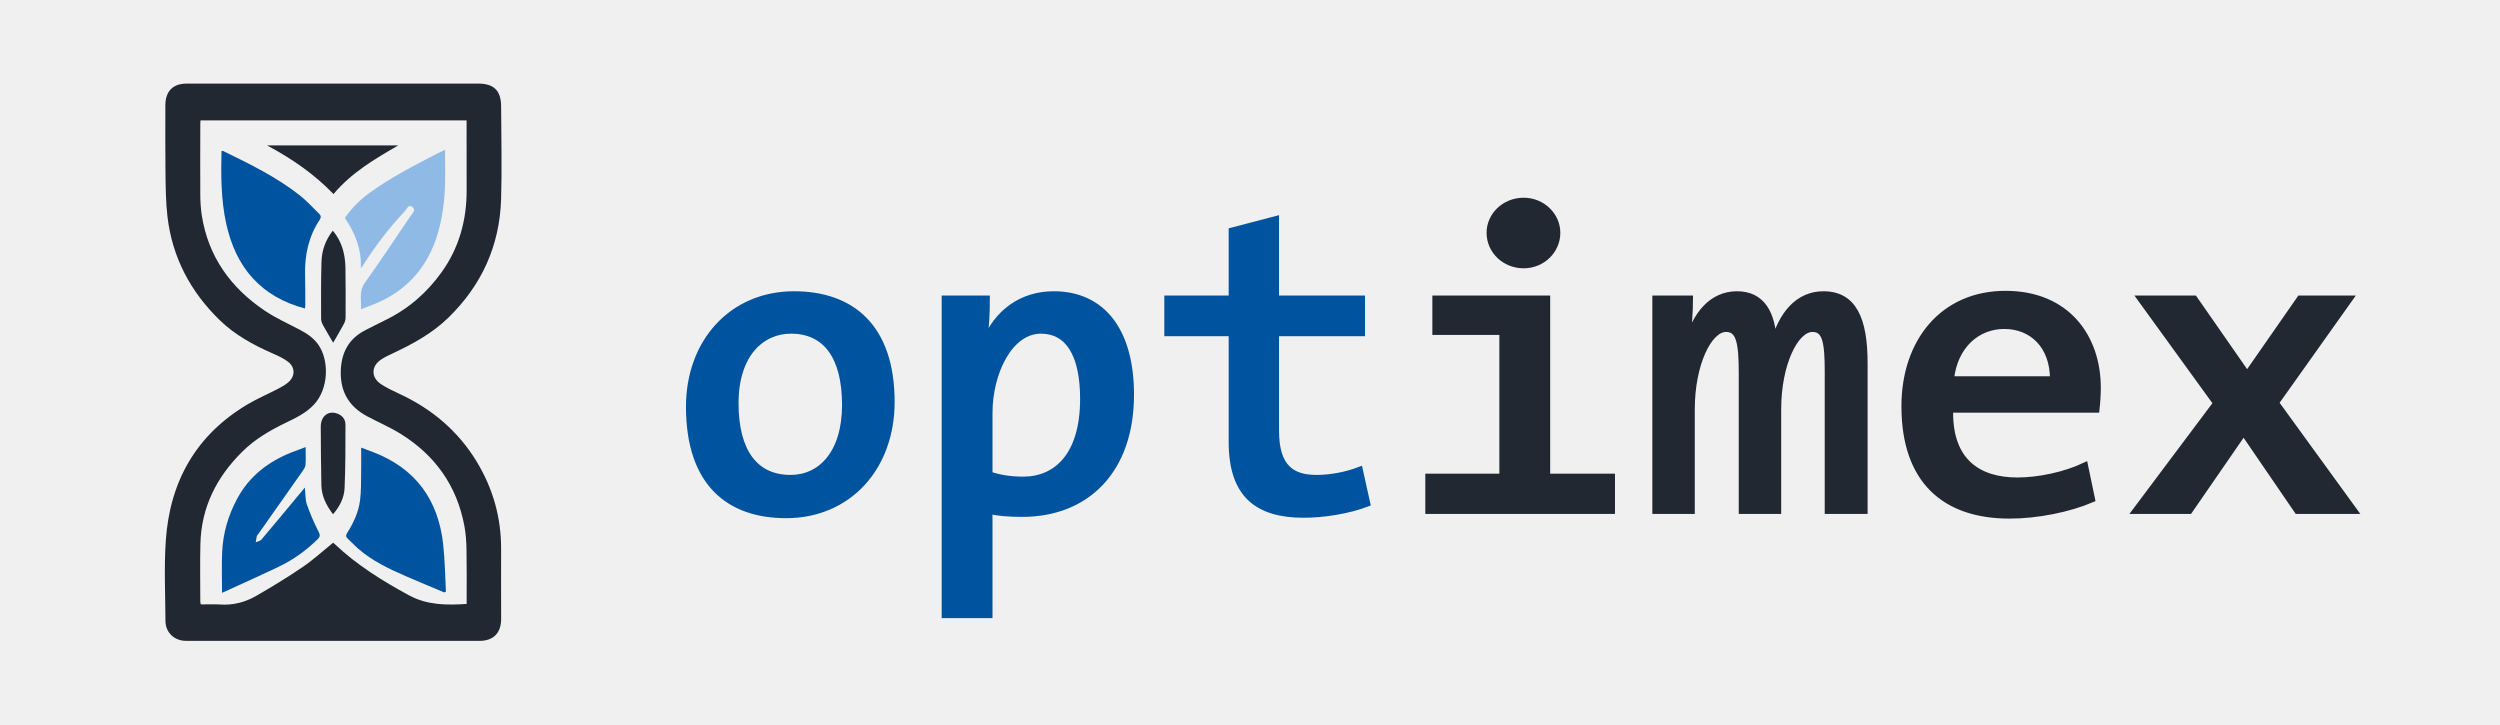
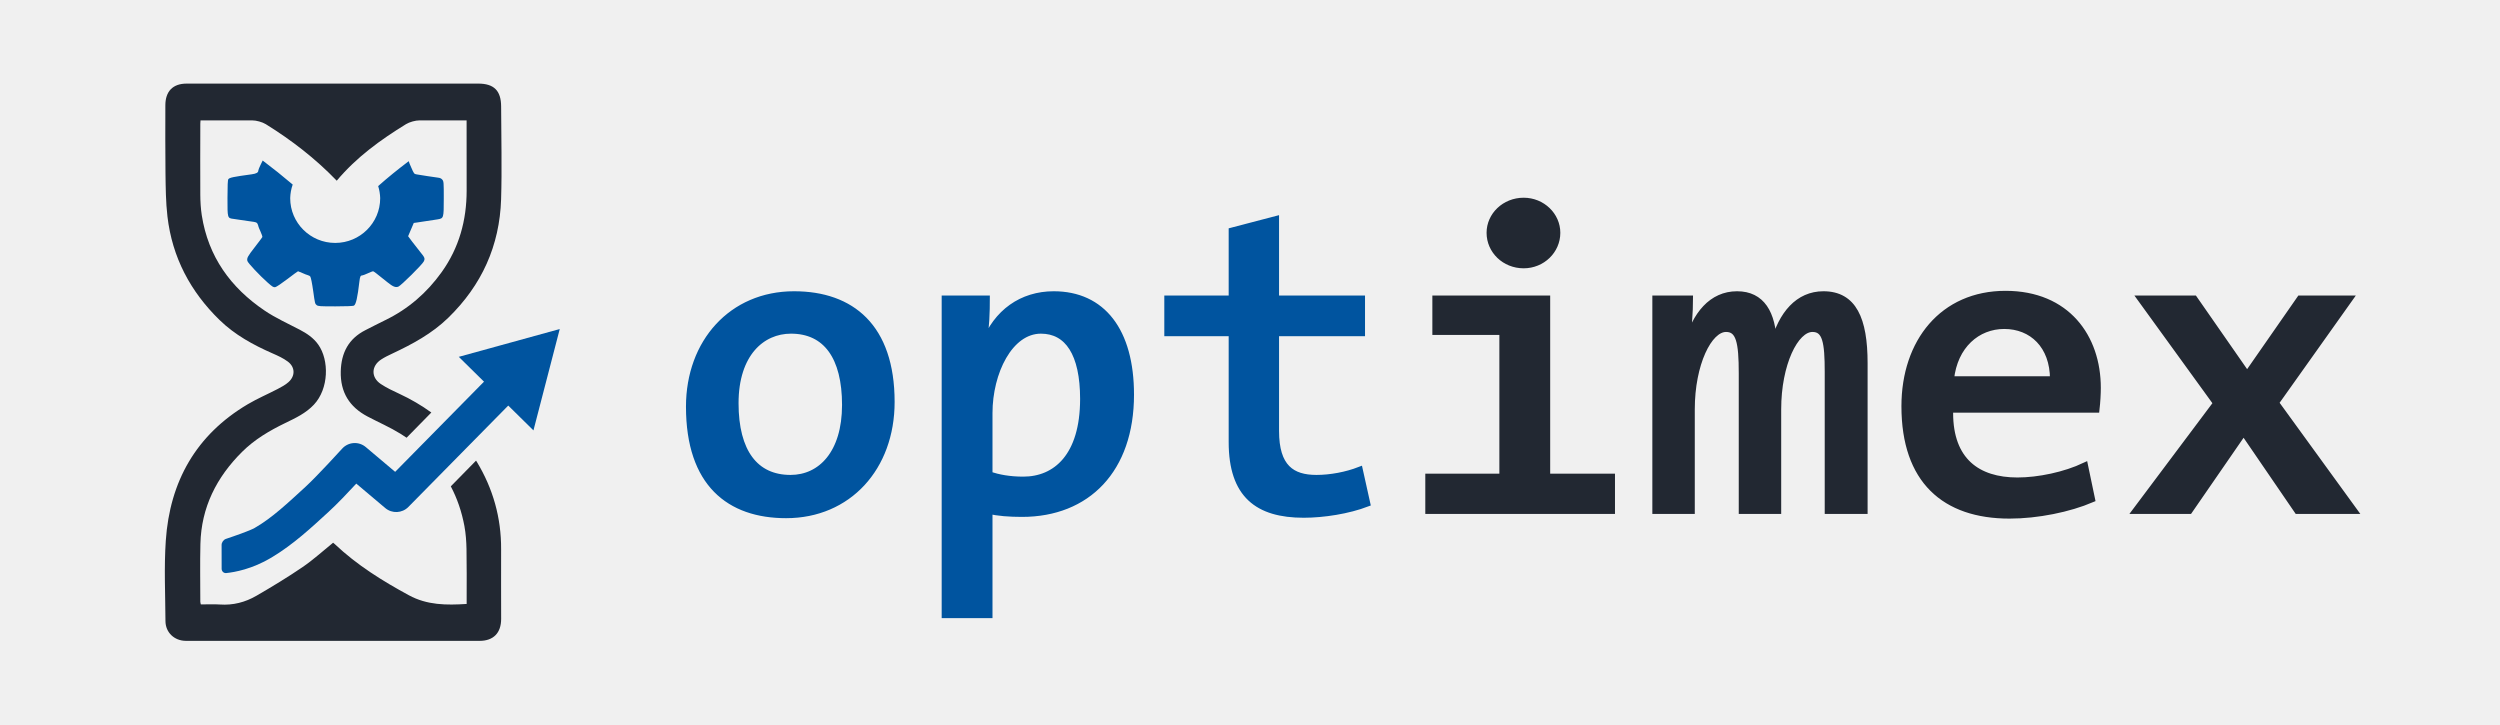
<svg xmlns="http://www.w3.org/2000/svg" id="Layer_1" data-name="Layer 1" viewBox="0 0 1615 468" version="1.1">
  <defs id="defs1">
    <style id="style1">
      .cls-1 {
        fill: #316733;
      }

      .cls-1, .cls-2, .cls-3 {
        stroke-width: 0px;
      }

      .cls-2 {
        fill: #222832;
      }

      .cls-3 {
        fill: #74b944;
      }
    </style>
  </defs>
  <g id="g9">
-     <path class="cls-1" d="m 197,199.3 c -28.32,-7.58 -44.77,-26.36 -50.97,-55.31 -3.28,-15.3 -3.32,-30.76 -2.93,-46.35 0.38,-0.06 0.73,-0.25 0.95,-0.14 17.17,8.39 34.4,16.71 49.6,28.69 4.48,3.53 8.37,7.86 12.49,11.87 1.17,1.13 1.46,2.28 0.37,3.93 -7.09,10.68 -9.73,22.65 -9.43,35.48 0.15,6.51 0.12,13.03 0.14,19.55 0,0.73 -0.14,1.46 -0.23,2.28 z" id="path1" style="fill:#00549f;fill-opacity:1" />
-     <path class="cls-1" d="m 287.04,382.73 c -8.28,-3.49 -16.6,-6.91 -24.85,-10.5 -10.89,-4.74 -21.62,-9.81 -30.71,-17.69 -2.38,-2.06 -4.48,-4.44 -6.83,-6.54 -1.41,-1.27 -1.28,-2.31 -0.33,-3.8 4.09,-6.46 7.3,-13.4 8.28,-21.01 0.76,-5.93 0.59,-11.99 0.7,-18 0.1,-5.15 0.02,-10.31 0.02,-16.03 2.88,1.09 5.39,2.01 7.87,2.97 27.2,10.46 41.89,30.64 45.09,59.4 1.13,10.14 1.22,20.39 1.79,30.59 -0.34,0.21 -0.68,0.41 -1.03,0.62 z" id="path2" style="fill:#00549f;fill-opacity:1" />
-     <path class="cls-3" d="m 233.23,199.77 c 0.29,-6.08 -1.48,-11.53 2.35,-16.92 10.12,-14.24 19.83,-28.8 29.62,-43.3 1.14,-1.68 3.75,-3.7 1.23,-5.81 -2.53,-2.11 -3.55,1.22 -4.81,2.56 -10.12,10.76 -19.11,22.47 -27.05,35.05 -0.28,0.44 -0.6,0.85 -1.47,2.07 0.56,-12.74 -3.85,-22.98 -10.31,-32.67 4.36,-6.23 9.59,-11.5 15.59,-15.91 13.74,-10.07 28.82,-17.72 43.81,-25.52 1.54,-0.8 3.14,-1.51 5.35,-2.56 0,3.99 -0.06,7.32 0.01,10.64 0.27,12.62 -0.35,25.12 -3.18,37.48 -5.91,25.77 -20.59,43.39 -44.74,52.42 -1.94,0.73 -3.87,1.5 -6.4,2.48 z" id="path3" style="fill:#8ebae5;fill-opacity:1" />
-     <path class="cls-1" d="m 197.44,288.81 c 0,4.19 0.17,7.89 -0.09,11.56 -0.09,1.34 -1.02,2.72 -1.84,3.89 -9.67,13.79 -19.38,27.54 -29.09,41.31 -0.18,0.26 -0.47,0.49 -0.53,0.78 -0.26,1.3 -0.46,2.61 -0.68,3.92 1.22,-0.53 2.83,-0.73 3.61,-1.64 8.7,-10.27 17.28,-20.65 25.89,-31 0.65,-0.78 1.31,-1.57 2.23,-2.67 0.43,3.98 0.21,7.69 1.32,10.93 2.07,6.03 4.67,11.91 7.55,17.6 1.1,2.16 1.02,3.21 -0.59,4.8 -7.4,7.34 -15.77,13.31 -25.11,17.79 -12.07,5.8 -24.31,11.23 -36.66,16.9 0,-9.41 -0.33,-18.03 0.08,-26.61 0.57,-12.06 3.91,-23.44 9.63,-34.1 7.85,-14.65 20.11,-24.04 35.22,-30.05 2.89,-1.15 5.81,-2.19 9.05,-3.41 z" id="path4" style="fill:#00549f;fill-opacity:1" />
    <g id="g8">
-       <path class="cls-2" d="m 215.32,54 c 31.19,0 62.38,0 93.57,0 10.23,0 14.81,4.56 14.84,14.82 0.05,19.96 0.6,39.94 -0.02,59.88 -0.94,30.05 -12.54,55.56 -34.11,76.56 -10.54,10.26 -23.12,17.02 -36.19,23.16 -2.46,1.16 -4.95,2.34 -7.22,3.84 -6.43,4.23 -6.59,11.57 -0.16,15.83 3.74,2.48 7.87,4.41 11.96,6.31 20.94,9.72 37.95,23.97 50,43.88 10.5,17.35 15.83,36.18 15.73,56.55 -0.08,15 0.02,29.99 0.02,44.99 0,9.1 -5.01,14.18 -13.96,14.18 -62.17,0 -124.33,0 -186.5,0 -1.16,0 -2.31,0 -3.47,-0.02 -7.27,-0.12 -12.88,-5.46 -12.92,-12.76 -0.1,-17.32 -0.96,-34.71 0.21,-51.95 2.6,-38.26 19.57,-68.38 52.96,-88.14 6.22,-3.68 12.92,-6.52 19.33,-9.86 2.41,-1.25 4.87,-2.58 6.89,-4.35 4.53,-3.95 4.48,-9.7 -0.31,-13.31 -2.97,-2.24 -6.49,-3.82 -9.93,-5.33 -12.48,-5.47 -24.34,-11.96 -34.19,-21.55 -18.87,-18.37 -30.61,-40.53 -33.68,-66.89 -1.08,-9.29 -1.14,-18.73 -1.27,-28.1 -0.2,-14.57 -0.07,-29.15 -0.08,-43.72 0,-9 4.85,-14.01 13.68,-14.01 31.61,-0.02 63.22,0 94.83,0 z m -0.14,296.58 c 0.49,0.4 0.82,0.65 1.12,0.94 14.26,13.49 30.7,23.71 47.85,33.02 11.81,6.42 24.24,6.45 37.31,5.61 0,-1.24 0,-2.37 0,-3.5 -0.01,-10.67 0.11,-21.33 -0.1,-32 -0.1,-4.93 -0.45,-9.92 -1.34,-14.76 -4.83,-26.06 -18.95,-45.82 -41.23,-59.64 -6.83,-4.24 -14.29,-7.45 -21.42,-11.22 -11.65,-6.16 -17.58,-15.67 -17.24,-29.15 0.31,-12.03 5.08,-21.1 15.94,-26.61 4.3,-2.19 8.59,-4.41 12.93,-6.52 14.77,-7.18 26.79,-17.63 36.34,-30.99 11.23,-15.72 16.1,-33.41 16.11,-52.6 0.01,-13.94 -0.02,-27.88 -0.03,-41.82 0,-1.13 0,-2.26 0,-3.57 H 129.53 c -0.05,0.85 -0.13,1.47 -0.13,2.09 -0.02,15.31 -0.11,30.62 -0.01,45.93 0.03,4.42 0.28,8.89 0.95,13.25 4.17,26.78 18.7,46.83 40.67,61.64 7.1,4.79 15.04,8.34 22.65,12.33 4.61,2.42 8.8,5.21 11.91,9.57 7.18,10.1 6.87,28.54 -2.8,38.84 -5.23,5.56 -11.86,8.63 -18.45,11.83 -10.17,4.93 -19.78,10.55 -27.9,18.62 -16.52,16.41 -26.39,35.85 -26.96,59.46 -0.3,12.45 -0.07,24.92 -0.06,37.38 0,0.49 0.18,0.97 0.33,1.75 4.21,0 8.31,-0.23 12.36,0.05 8.46,0.59 16.34,-1.46 23.53,-5.63 10.16,-5.89 20.24,-11.99 29.94,-18.61 6.83,-4.66 12.98,-10.32 19.63,-15.68 z" id="path5" />
-       <path class="cls-2" d="M 215.44,125.37 C 202.85,112.32 188.69,102.62 172.55,93.94 h 84.7 c -15.3,8.88 -30.19,17.58 -41.81,31.43 z" id="path6" />
-       <path class="cls-2" d="m 215.22,221.39 c -2.1,-3.6 -4.41,-7.42 -6.55,-11.34 -0.68,-1.24 -1.24,-2.74 -1.24,-4.12 -0.02,-12.34 -0.13,-24.69 0.26,-37.02 0.22,-7.15 2.56,-13.8 7.29,-19.89 3.59,4.25 5.79,8.94 6.99,14.03 0.77,3.25 1.14,6.67 1.19,10.01 0.17,10.65 0.14,21.31 0.09,31.96 0,1.39 -0.39,2.92 -1.05,4.14 -2.27,4.23 -4.75,8.36 -6.97,12.23 z" id="path7" />
-       <path class="cls-2" d="m 215.14,332.21 c -4.39,-5.75 -7.41,-11.78 -7.53,-18.89 -0.23,-12.55 -0.38,-25.1 -0.4,-37.65 0,-6.86 4.8,-10.6 10.62,-8.52 3.31,1.18 5.34,3.71 5.34,7.12 0,13.7 0.02,27.41 -0.57,41.09 -0.27,6.24 -3.16,11.85 -7.46,16.85 z" id="path8" />
+       <path id="path5" class="cls-2" d="m 215.32,54 0.01,0.01 c -31.61,0 -63.22,-0.02 -94.83,0 -8.83,0 -13.68,5.01 -13.68,14.01 0.01,14.57 -0.12,29.151 0.08,43.721 0.13,9.37 0.19,18.81 1.27,28.1 3.07,26.36 14.81,48.521 33.68,66.891 9.85,9.59 21.709,16.079 34.189,21.549 3.44,1.51 6.962,3.09 9.932,5.33 4.79,3.61 4.839,9.361 0.309,13.311 -2.02,1.77 -4.479,3.1 -6.889,4.35 -6.41,3.34 -13.11,6.181 -19.33,9.861 -33.39,19.76 -50.361,49.879 -52.961,88.139 -1.17,17.24 -0.309,34.631 -0.209,51.951 0.04,7.3 5.65,12.64 12.92,12.76 1.16,0.02 2.309,0.019 3.469,0.019 h 186.5 c 8.95,0 13.961,-5.08 13.961,-14.18 0,-15 -0.1,-29.99 -0.019,-44.99 0.1,-20.37 -5.23,-39.201 -15.73,-56.551 -0.15,-0.248 -0.321,-0.471 -0.473,-0.717 l -16.299,16.615 c 4.098,7.769 7.061,16.326 8.801,25.713 0.89,4.84 1.24,9.83 1.34,14.76 0.21,10.67 0.092,21.33 0.102,32 v 3.5 c -13.07,0.84 -25.501,0.809 -37.311,-5.611 -17.15,-9.31 -33.59,-19.53 -47.85,-33.02 -0.297,-0.287 -0.629,-0.536 -1.111,-0.93 -6.65,5.36 -12.799,11.02 -19.629,15.68 -9.7,6.62 -19.781,12.721 -29.941,18.611 -7.19,4.17 -15.069,6.219 -23.529,5.629 -4.05,-0.28 -8.149,-0.049 -12.359,-0.049 -0.15,-0.78 -0.33,-1.26 -0.33,-1.75 -0.01,-12.46 -0.239,-24.931 0.061,-37.381 0.57,-23.61 10.439,-43.051 26.959,-59.461 8.12,-8.07 17.73,-13.689 27.9,-18.619 6.59,-3.2 13.219,-6.27 18.449,-11.83 9.67,-10.3 9.981,-28.74 2.801,-38.84 -3.11,-4.36 -7.3,-7.15 -11.91,-9.57 -7.61,-3.99 -15.55,-7.54 -22.65,-12.33 -21.97,-14.81 -36.5,-34.861 -40.67,-61.641 -0.67,-4.36 -0.919,-8.83 -0.949,-13.25 -0.1,-15.31 -0.01,-30.62 0.01,-45.93 0,-0.62 0.079,-1.24 0.129,-2.09 h 33.464 c 2.598,0 6.512,1.081 8.718,2.452 16.707,10.38 31.904,22.087 45.822,36.513 12.835,-15.298 28.329,-26.418 44.762,-36.54 2.193,-1.351 6.072,-2.425 8.648,-2.425 l 30.477,0 v 3.57 c 0.01,13.94 0.039,27.88 0.029,41.82 -0.01,19.19 -4.879,36.88 -16.109,52.6 C 275.79,189.12 263.77,199.57 249,206.75 c -4.34,2.11 -8.63,4.33 -12.93,6.52 -10.86,5.51 -15.629,14.581 -15.939,26.611 -0.34,13.48 5.588,22.988 17.238,29.148 7.13,3.77 14.59,6.981 21.42,11.221 1.321,0.819 2.61,1.662 3.873,2.523 l 15.979,-16.291 c -6.372,-4.615 -13.252,-8.648 -20.65,-12.082 -4.09,-1.9 -8.221,-3.831 -11.961,-6.311 -6.43,-4.26 -6.27,-11.6 0.16,-15.83 2.27,-1.5 4.761,-2.68 7.221,-3.84 13.07,-6.14 25.649,-12.9 36.189,-23.16 21.57,-21 33.171,-46.511 34.111,-76.561 0.62,-19.94 0.07,-39.919 0.019,-59.879 C 323.7,58.56 319.121,54 308.891,54 Z" />
    </g>
+     <text xml:space="preserve" style="font-weight:800;font-size:266.667px;line-height:0;font-family:TheSansMonoSCd;-inkscape-font-specification:'TheSansMonoSCd Ultra-Bold';fill:#00549f;stroke:#ffffff;stroke-width:0" x="-123.733" y="79.845" id="text2">
+       <tspan id="tspan1" x="-123.733" y="79.845" />
+     </text>
+     <g id="path2">
+       <path id="path16" style="color:#000000;fill:#00549f;stroke-linejoin:round;stroke-width:0;stroke-dasharray:none" d="m 356.453,217.771 -52.979,14.594 11.756,11.58 -59.961,60.869 -14.176,-11.957 -4.811,-4.059 c -4.535,-3.825 -11.285,-3.365 -15.26,1.039 0,0 -16.06,17.676 -23.695,24.666 -11.12,10.18 -21.487,20.057 -32.791,26.533 -3.253,1.863 -13.56,5.407 -18.582,7.086 -1.548,0.517 -2.803,2.249 -2.801,3.881 l 0.025,15.428 c 0.003,1.632 1.33,2.933 2.953,2.771 5.222,-0.519 16.738,-2.502 29.34,-10.076 14.321,-8.607 25.898,-19.495 36.711,-29.395 5.8,-5.309 12.59,-12.491 17.977,-18.316 l 18.707,15.779 c 4.393,3.704 10.895,3.403 14.928,-0.689 l 67.107,-68.123 11.754,11.58 z" />
+       <g id="g13">
+         <g id="path13">
+           <path style="color:#000000;fill:#00549f;fill-rule:evenodd;stroke-width:0;stroke-dasharray:none" d="m 361.594,212.553 -65.219,17.965 48.236,47.518 z m -10.281,10.438 -10.609,40.9 -30.127,-29.678 z" id="path15" />
+         </g>
+       </g>
+     </g>
+     <path id="path1" style="fill:#00549f;fill-opacity:1;stroke-width:0.454" d="M 169.691 103.701 L 168.338 106.477 C 167.548 108.096 166.902 109.69 166.902 110.021 C 166.902 111.457 165.709 112.171 162.592 112.598 C 150.653 114.233 148.303 114.724 147.52 115.748 C 147.12 116.271 146.964 119.639 146.953 127.928 C 146.937 141.06 146.891 140.909 150.875 141.41 C 152.078 141.562 154.186 141.876 155.559 142.109 C 156.931 142.343 159.815 142.761 161.969 143.039 C 165.448 143.489 165.94 143.672 166.393 144.664 C 166.672 145.278 166.902 145.959 166.902 146.18 C 166.902 146.4 167.531 147.939 168.299 149.598 C 169.067 151.257 169.594 152.852 169.473 153.145 C 169.351 153.437 167.186 156.332 164.662 159.576 C 159.931 165.658 159.351 166.74 159.82 168.609 C 160.142 169.889 167.827 178.069 172.971 182.605 C 176.077 185.345 176.712 185.722 177.854 185.494 C 178.575 185.35 182.106 182.981 185.699 180.23 C 189.293 177.48 192.365 175.23 192.527 175.23 C 192.69 175.23 193.927 175.734 195.277 176.352 C 196.627 176.969 198.239 177.602 198.859 177.758 C 199.48 177.913 200.168 178.277 200.391 178.564 C 200.849 179.157 201.598 182.826 202.346 188.16 C 203.458 196.098 203.49 196.232 204.539 197.082 C 205.476 197.84 206.575 197.916 216.668 197.916 C 223.173 197.916 228.112 197.728 228.607 197.463 C 229.948 196.746 230.958 192.312 232.178 181.809 C 232.533 178.749 232.89 177.953 233.896 177.953 C 234.278 177.953 235.914 177.34 237.531 176.592 C 239.149 175.843 240.688 175.23 240.955 175.23 C 241.397 175.23 242.884 176.363 250.389 182.416 C 253.868 185.223 255.557 185.885 257.367 185.156 C 259.102 184.458 272.648 171.043 273.715 168.967 C 274.705 167.04 274.47 166.409 271.393 162.672 C 269.99 160.969 267.675 158.005 266.244 156.084 L 263.643 152.592 L 265.469 148.309 L 267.295 144.025 L 269.164 143.766 C 272.902 143.247 280.168 142.146 282.561 141.734 C 286.669 141.028 286.666 141.032 286.678 128.215 C 286.687 117.965 286.63 117.2 285.783 116.123 C 285.143 115.309 284.315 114.913 282.947 114.764 C 281.885 114.648 278.77 114.194 276.025 113.754 C 273.28 113.314 270.233 112.828 269.254 112.672 C 267.494 112.391 267.451 112.336 265.52 107.871 C 264.727 106.04 264.221 104.967 264.047 104.121 C 257.278 109.217 250.675 114.542 244.299 120.209 A 29.065 28.882 0 0 1 245.6 128.049 A 29.065 28.882 0 0 1 216.535 156.932 A 29.065 28.882 0 0 1 187.471 128.049 A 29.065 28.882 0 0 1 189.082 119.217 C 182.75 113.845 176.295 108.673 169.691 103.701 z " />
  </g>
  <g id="text1" style="font-weight:600;font-size:280.326px;line-height:0;font-family:TheSansMonoSCd;-inkscape-font-specification:'TheSansMonoSCd Semi-Bold';fill:#222832;stroke:#222832;stroke-width:4" transform="scale(1.015948,0.9843025)" aria-label="optimex">
    <path style="fill:#00549f;stroke:#00549f;fill-opacity:1;stroke-opacity:1" d="m 566.853,263.796 c 0,-49.337 -25.51,-70.642 -61.952,-70.642 -39.526,0 -66.718,31.397 -66.718,73.726 0,50.739 25.79,71.203 61.672,71.203 39.526,0 66.998,-31.116 66.998,-74.286 z m -29.434,1.962 c 0,31.677 -15.418,47.936 -34.76,47.936 -22.426,0 -35.041,-17.1 -35.041,-49.057 0,-32.518 16.82,-47.655 35.321,-47.655 22.426,0 34.48,17.38 34.48,48.777 z m 181.651,-6.728 c 0,-42.049 -18.221,-65.877 -49.057,-65.877 -20.183,0 -36.442,11.774 -44.011,32.518 l -0.561,-0.28 c 1.682,-10.372 1.962,-21.024 1.962,-29.434 h -26.631 v 207.722 h 28.313 v -68.4 c 5.326,1.402 12.895,1.962 20.744,1.962 41.488,0 69.241,-28.874 69.241,-78.211 z m -30.275,2.803 c 0,37.564 -17.38,52.982 -38.124,52.982 -8.97,0 -15.698,-1.402 -21.585,-3.364 V 271.084 c 0,-26.631 12.895,-54.103 32.798,-54.103 17.1,0 26.911,15.138 26.911,44.852 z m 180.53,68.68 -4.766,-22.146 c -8.41,3.364 -18.502,5.326 -27.472,5.326 -15.698,0 -25.79,-7.008 -25.79,-30.836 v -64.195 h 54.664 V 195.957 H 811.297 V 143.816 l -28.033,7.569 v 44.572 h -40.928 v 22.706 h 40.928 v 71.483 c 0,34.76 16.539,47.655 45.693,47.655 12.615,0 28.313,-2.523 40.367,-7.288 z" id="path10" />
    <path d="M 1024.906,335.279 V 312.853 H 983.698 V 195.957 h -70.922 v 21.865 h 42.61 v 95.031 h -47.095 v 22.426 z M 968.84,131.762 c -12.054,0 -21.585,9.531 -21.585,21.024 0,11.774 9.531,21.305 21.585,21.305 11.774,0 21.305,-9.531 21.305,-21.305 0,-11.493 -9.531,-21.024 -21.305,-21.024 z M 1185.532,335.279 v -96.993 c 0,-28.874 -7.008,-45.132 -26.07,-45.132 -15.979,0 -26.631,12.895 -31.677,32.518 -0.561,-20.183 -7.569,-32.518 -23.267,-32.518 -15.979,0 -26.631,13.175 -31.677,32.798 h -0.28 c 1.121,-10.933 1.962,-20.744 1.962,-29.995 h -21.865 v 139.322 h 22.987 v -66.718 c 0,-29.715 10.933,-52.701 21.866,-52.701 8.41,0 10.092,8.69 10.092,29.154 v 90.265 h 22.987 v -66.718 c 0,-29.715 10.933,-52.701 21.866,-52.701 8.41,0 9.811,8.69 9.811,28.313 v 91.106 z m 148.292,-80.734 c 0,-33.359 -19.623,-61.672 -58.588,-61.672 -39.806,0 -64.195,31.397 -64.195,73.726 0,48.777 25.51,71.763 66.718,71.763 17.66,0 37.844,-4.205 52.421,-10.652 l -4.485,-22.146 c -12.615,6.167 -29.434,9.811 -42.89,9.811 -25.51,0 -42.89,-13.175 -42.89,-44.291 0,-0.841 0,-1.402 0,-2.243 h 93.068 c 0.561,-5.046 0.841,-10.372 0.841,-14.297 z m -28.313,-5.607 h -65.036 c 2.243,-22.146 16.82,-35.041 33.919,-35.041 17.66,0 31.116,12.895 31.116,35.041 z m 191.463,86.34 -49.898,-70.922 47.095,-68.4 h -31.677 l -33.639,49.898 -33.639,-49.898 h -34.2 l 48.216,68.68 -51.3,70.642 h 34.2 l 34.48,-51.58 34.2,51.58 z" id="path11" />
  </g>
</svg>
